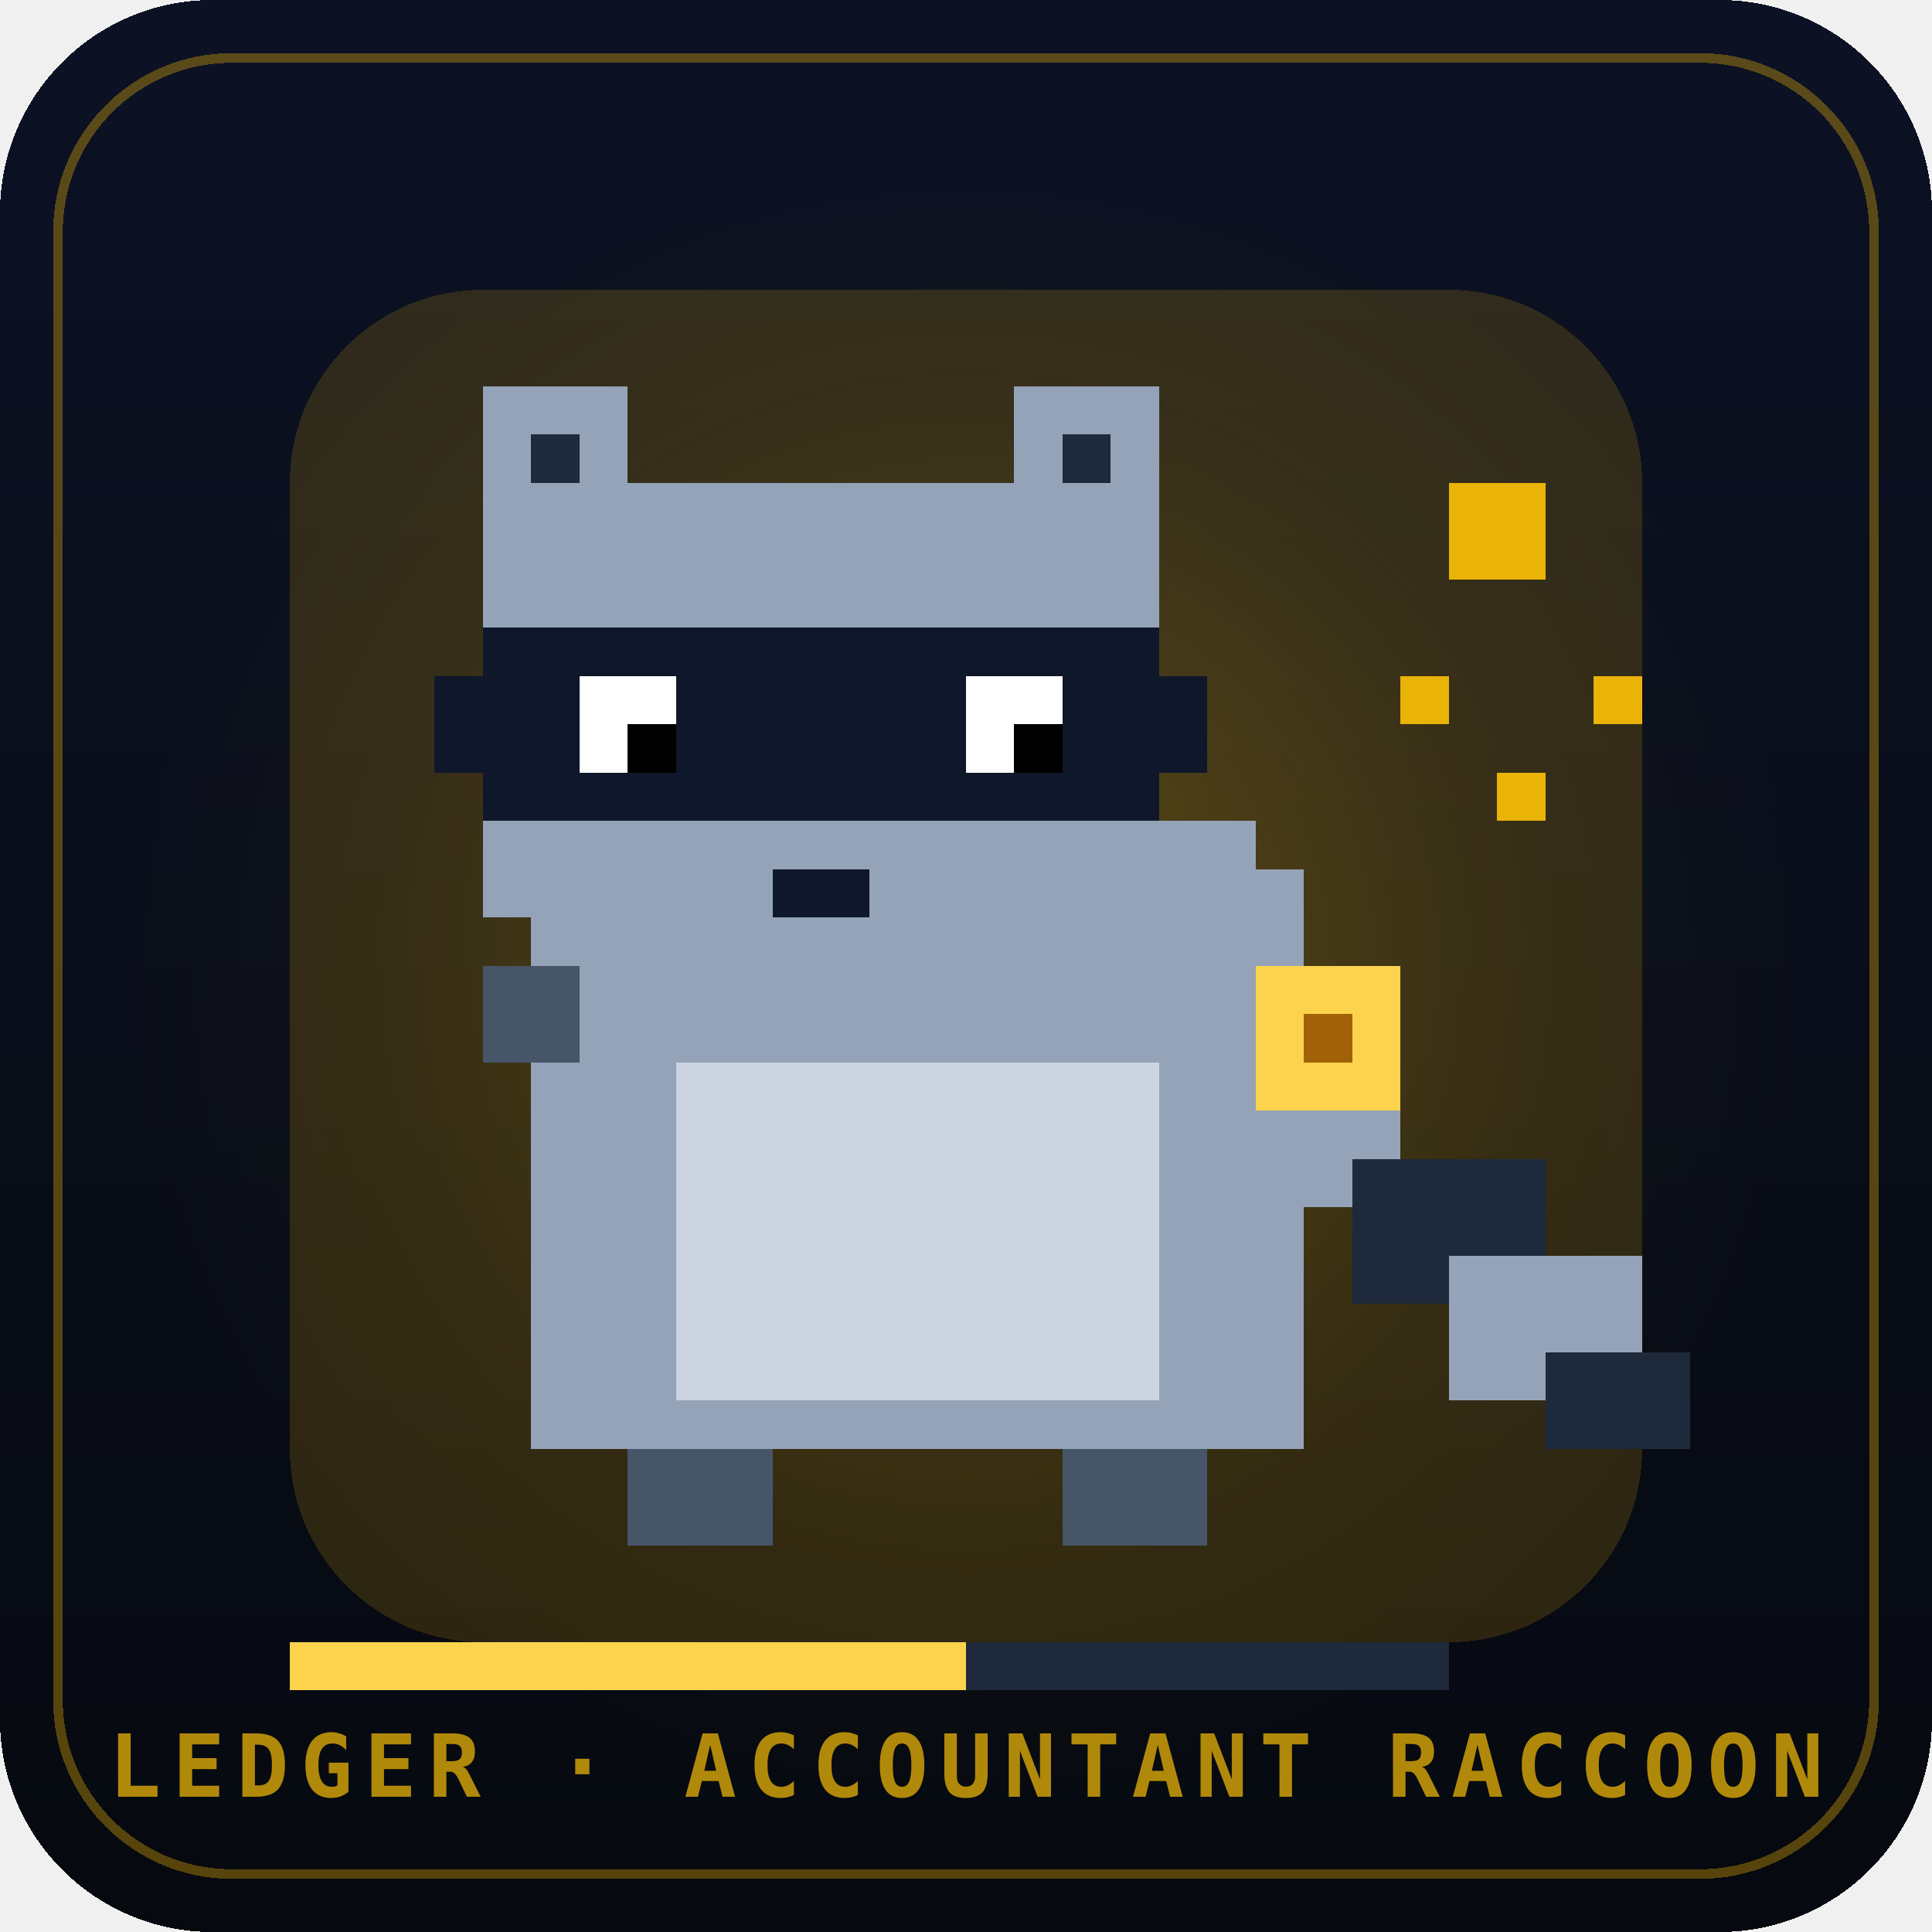
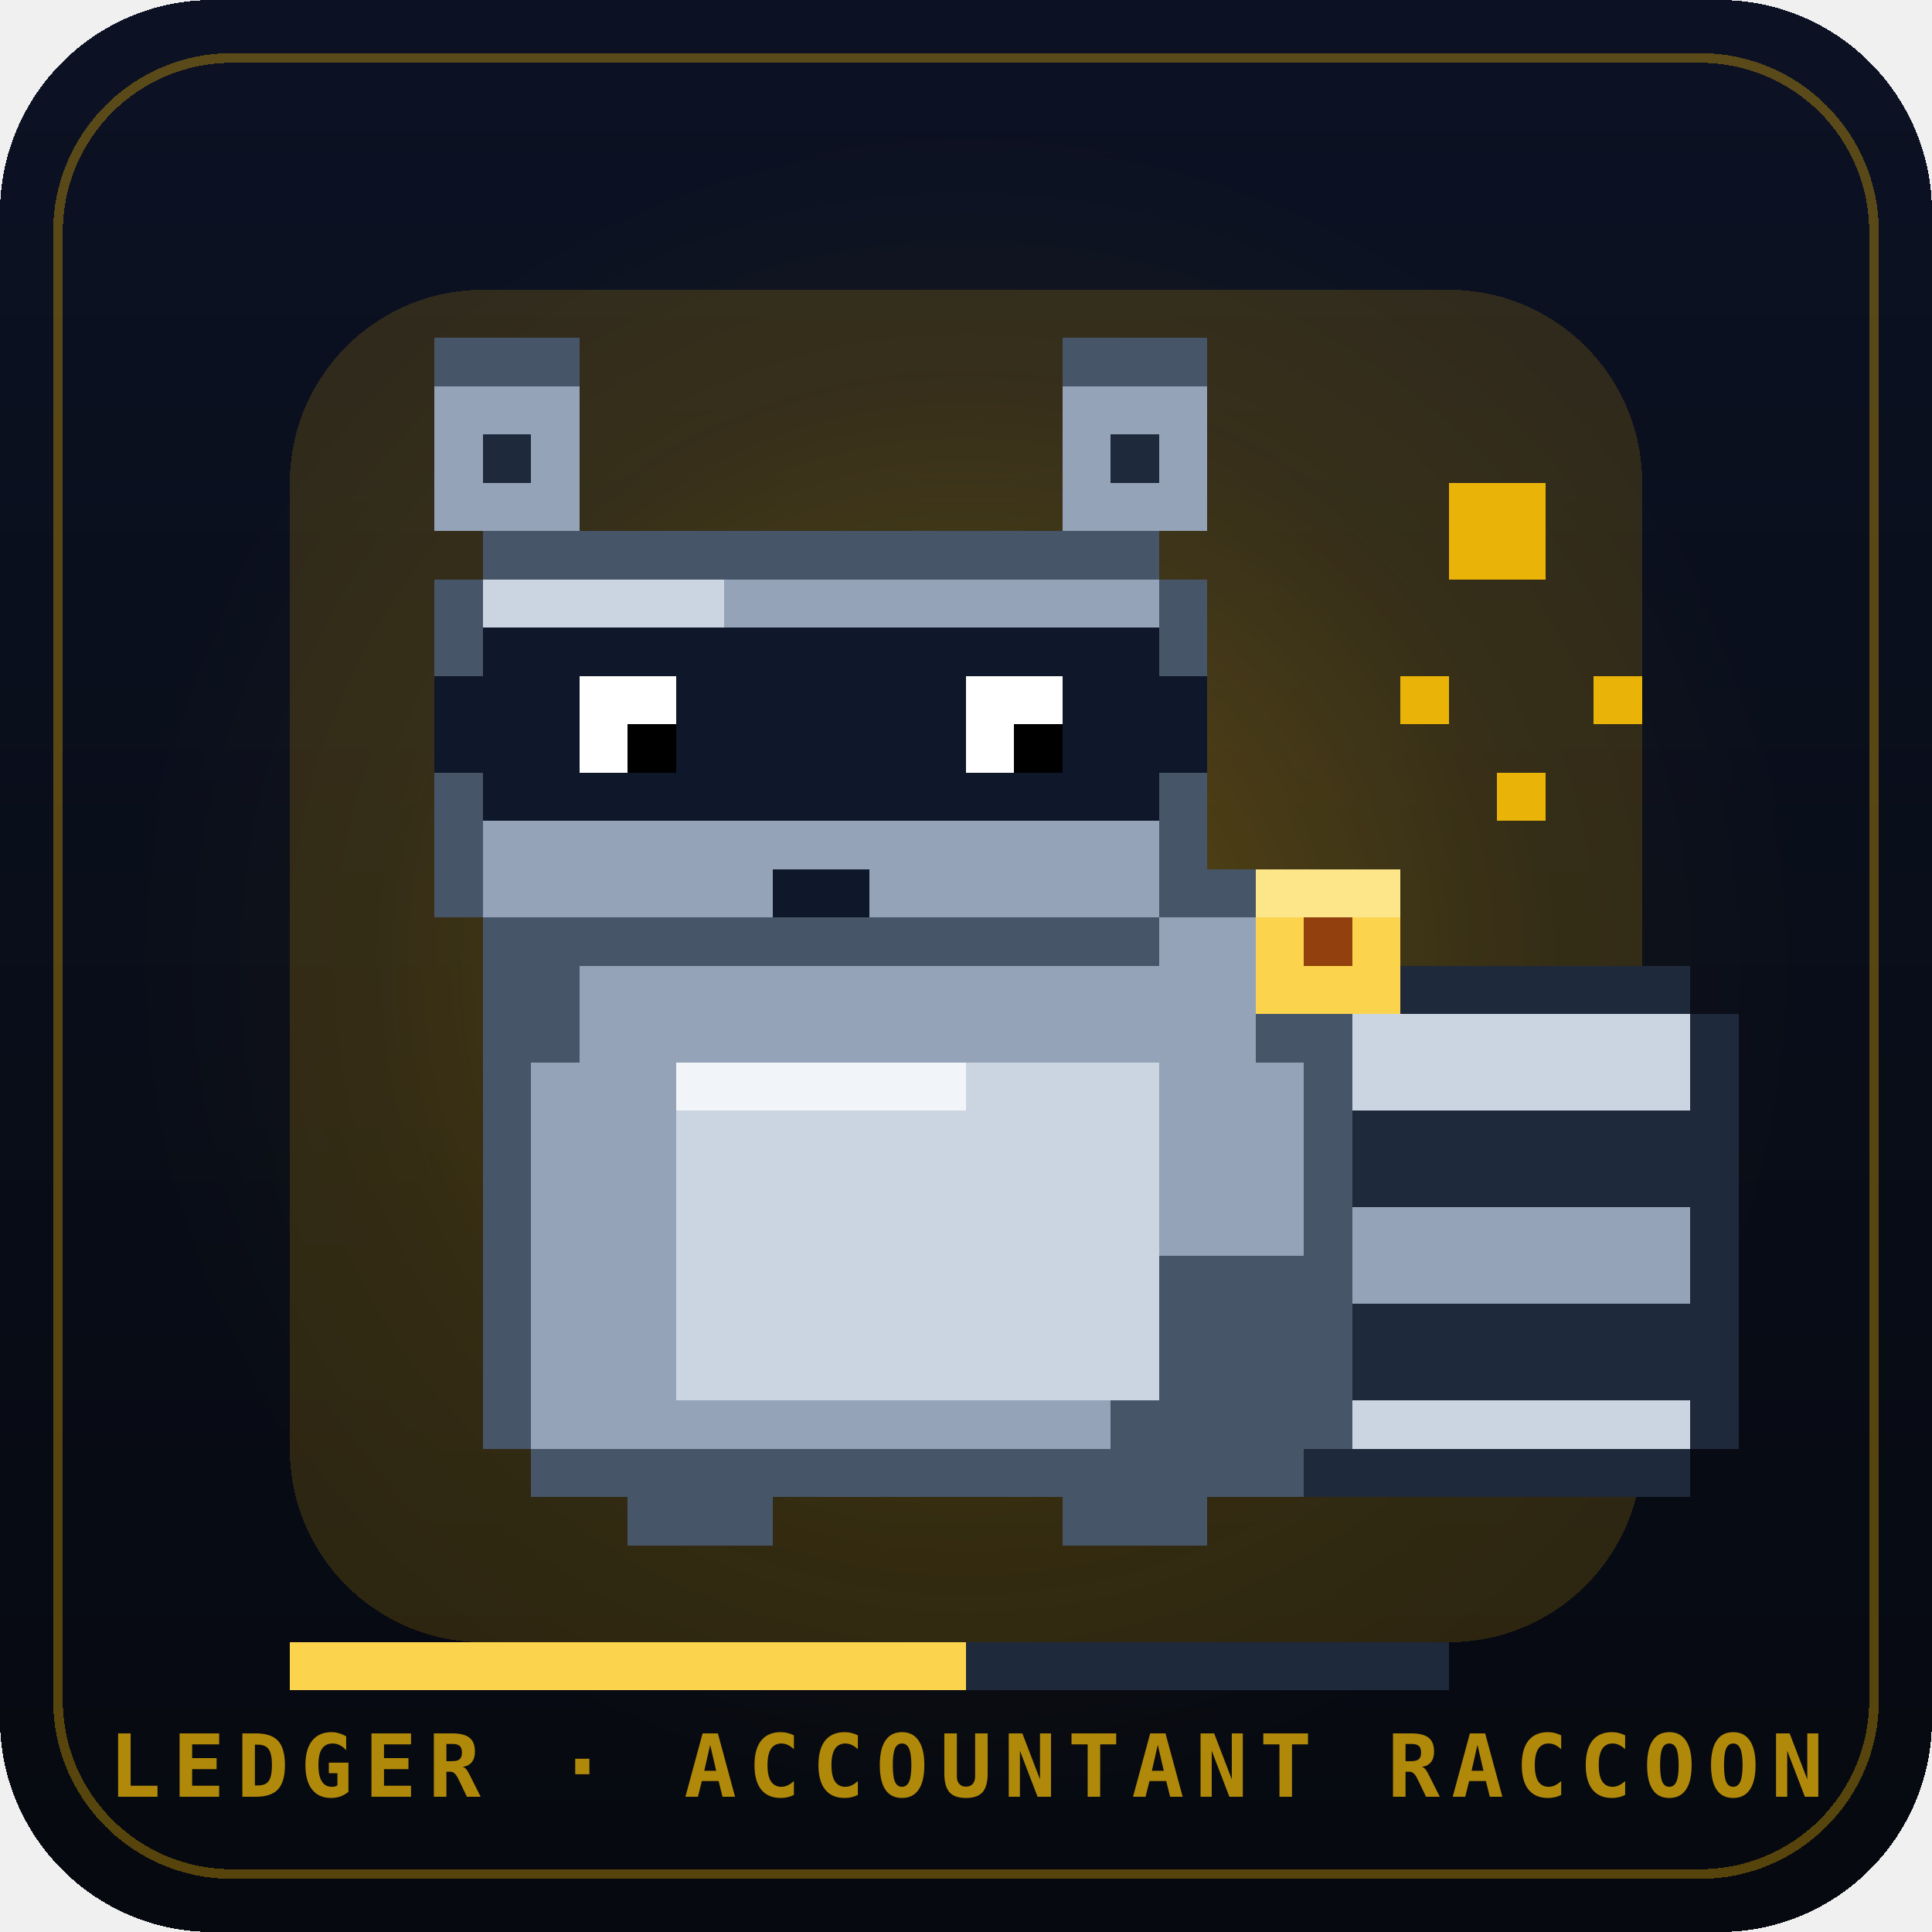
<svg xmlns="http://www.w3.org/2000/svg" viewBox="0 0 200 200" width="200" height="200" shape-rendering="crispEdges" role="img" aria-label="LEDGER · Accountant Raccoon mascot">
  <defs>
    <linearGradient id="bg" x1="0" y1="0" x2="0" y2="1">
      <stop offset="0%" stop-color="#0c1224" />
      <stop offset="100%" stop-color="#06090f" />
    </linearGradient>
    <radialGradient id="halo" cx="50%" cy="50%" r="50%">
      <stop offset="0%" stop-color="#eab308" stop-opacity=".25" />
      <stop offset="70%" stop-color="#eab308" stop-opacity=".03" />
      <stop offset="100%" stop-color="#eab308" stop-opacity="0" />
    </radialGradient>
  </defs>
  <rect width="200" height="200" rx="22" fill="url(#bg)" />
  <rect x="6" y="6" width="188" height="188" rx="18" fill="none" stroke="#eab308" stroke-opacity=".35" />
  <circle cx="100" cy="100" r="86" fill="url(#halo)" />
  <g transform="translate(20,20) scale(5)" style="color:#eab308">
    <rect class="halo" x="2" y="2" width="28" height="28" fill="currentColor" opacity="0.165" rx="4" />
    <g class="mascot-body">
-       <rect x="22" y="18" width="3" height="3" fill="#94a3b8" class="r-tail" />
-       <rect x="24" y="20" width="4" height="3" fill="#1e293b" class="r-tail" />
-       <rect x="26" y="22" width="4" height="3" fill="#94a3b8" class="r-tail" />
-       <rect x="28" y="24" width="3" height="2" fill="#1e293b" class="r-tail" />
-       <rect x="7" y="14" width="16" height="12" fill="#94a3b8" class="r-body" />
-       <rect x="8" y="13" width="14" height="1" fill="#94a3b8" class="r-body" />
+       <rect x="23" y="16" width="8" height="1" fill="#1e293b" class="r-tail-outline" />
+       <rect x="23" y="26" width="8" height="1" fill="#1e293b" class="r-tail-outline" />
+       <rect x="23" y="17" width="1" height="9" fill="#1e293b" class="r-tail-outline" />
+       <rect x="31" y="17" width="1" height="9" fill="#1e293b" class="r-tail-outline" />
+       <rect x="23" y="17" width="8" height="2" fill="#cbd5e1" class="r-tail" />
+       <rect x="23" y="19" width="8" height="2" fill="#1e293b" class="r-tail" />
+       <rect x="23" y="21" width="8" height="2" fill="#94a3b8" class="r-tail" />
+       <rect x="23" y="23" width="8" height="2" fill="#1e293b" class="r-tail" />
+       <rect x="23" y="25" width="8" height="1" fill="#cbd5e1" class="r-tail" />
+       <rect x="7" y="14" width="16" height="1" fill="#475569" class="r-body-outline" />
+       <rect x="7" y="26" width="16" height="1" fill="#475569" class="r-body-outline" />
+       <rect x="6" y="15" width="1" height="11" fill="#475569" class="r-body-outline" />
+       <rect x="23" y="15" width="1" height="11" fill="#475569" class="r-body-outline" />
+       <rect x="7" y="15" width="16" height="11" fill="#94a3b8" class="r-body" />
+       <rect x="7" y="15" width="4" height="1" fill="#cbd5e1" class="r-body-hi" />
+       <rect x="19" y="22" width="4" height="4" fill="#475569" class="r-body-sh" />
      <rect x="10" y="18" width="10" height="7" fill="#cbd5e1" class="r-chest" />
+       <rect x="10" y="18" width="6" height="1" fill="#f1f5f9" class="r-chest-hi" />
      <rect x="9" y="26" width="3" height="2" fill="#475569" class="r-leg" />
      <rect x="18" y="26" width="3" height="2" fill="#475569" class="r-leg" />
-       <rect x="6" y="7" width="14" height="8" fill="#94a3b8" class="r-head" />
-       <rect x="7" y="6" width="12" height="1" fill="#94a3b8" class="r-head" />
-       <rect x="6" y="4" width="3" height="3" fill="#94a3b8" class="r-ear" />
-       <rect x="17" y="4" width="3" height="3" fill="#94a3b8" class="r-ear" />
-       <rect x="7" y="5" width="1" height="1" fill="#1e293b" class="r-ear-in" />
-       <rect x="18" y="5" width="1" height="1" fill="#1e293b" class="r-ear-in" />
+       <rect x="6" y="7" width="14" height="1" fill="#475569" class="r-head-outline" />
+       <rect x="6" y="15" width="14" height="1" fill="#475569" class="r-head-outline" />
+       <rect x="5" y="8" width="1" height="7" fill="#475569" class="r-head-outline" />
+       <rect x="20" y="8" width="1" height="7" fill="#475569" class="r-head-outline" />
+       <rect x="6" y="8" width="14" height="7" fill="#94a3b8" class="r-head" />
+       <rect x="6" y="8" width="5" height="1" fill="#cbd5e1" class="r-head-hi" />
+       <rect x="5" y="4" width="3" height="3" fill="#94a3b8" class="r-ear" />
+       <rect x="18" y="4" width="3" height="3" fill="#94a3b8" class="r-ear" />
+       <rect x="5" y="3" width="3" height="1" fill="#475569" class="r-ear-outline" />
+       <rect x="18" y="3" width="3" height="1" fill="#475569" class="r-ear-outline" />
+       <rect x="6" y="5" width="1" height="1" fill="#1e293b" class="r-ear-in" />
+       <rect x="19" y="5" width="1" height="1" fill="#1e293b" class="r-ear-in" />
      <rect x="6" y="9" width="14" height="4" fill="#0f172a" class="r-mask" />
      <rect x="5" y="10" width="1" height="2" fill="#0f172a" class="r-mask" />
      <rect x="20" y="10" width="1" height="2" fill="#0f172a" class="r-mask" />
-       <rect x="8" y="10" width="2" height="2" fill="#fff" class="r-eye" />
-       <rect x="16" y="10" width="2" height="2" fill="#fff" class="r-eye" />
+       <rect x="8" y="10" width="2" height="2" fill="#fff" class="r-eye-w" />
+       <rect x="16" y="10" width="2" height="2" fill="#fff" class="r-eye-w" />
      <rect x="9" y="11" width="1" height="1" fill="#000" class="r-eye-pupil" />
      <rect x="17" y="11" width="1" height="1" fill="#000" class="r-eye-pupil" />
      <rect x="12" y="14" width="2" height="1" fill="#0f172a" class="r-nose" />
      <rect x="6" y="16" width="2" height="2" fill="#475569" class="r-hand" />
      <rect x="22" y="16" width="2" height="2" fill="#475569" class="r-hand" />
    </g>
    <g class="mascot-evo">
-       <rect x="22" y="16" width="3" height="3" fill="#fcd34d" class="r-coin" />
-       <rect x="23" y="17" width="1" height="1" fill="#a16207" class="r-coin" />
+       <rect x="22" y="14" width="3" height="3" fill="#fcd34d" class="r-coin" />
+       <rect x="22" y="14" width="3" height="1" fill="#fde68a" class="r-coin-hi" />
+       <rect x="23" y="15" width="1" height="1" fill="#92400e" class="r-coin-sym" />
      <rect x="26" y="6" width="2" height="2" fill="currentColor" class="r-coin2" />
      <rect x="2" y="30" width="24" height="1" fill="#1e293b" class="r-bar-bg" />
      <rect x="2" y="30" width="14" height="1" fill="#fcd34d" class="r-bar-fill" />
      <rect x="25" y="10" width="1" height="1" fill="currentColor" class="r-tick" />
      <rect x="27" y="12" width="1" height="1" fill="currentColor" class="r-tick" />
      <rect x="29" y="10" width="1" height="1" fill="currentColor" class="r-tick" />
    </g>
  </g>
  <text x="100" y="186" text-anchor="middle" font-family="JetBrains Mono, ui-monospace, monospace" font-weight="700" font-size="9" fill="#eab308" opacity=".75" letter-spacing="1.2">
    LEDGER · ACCOUNTANT RACCOON
  </text>
</svg>
